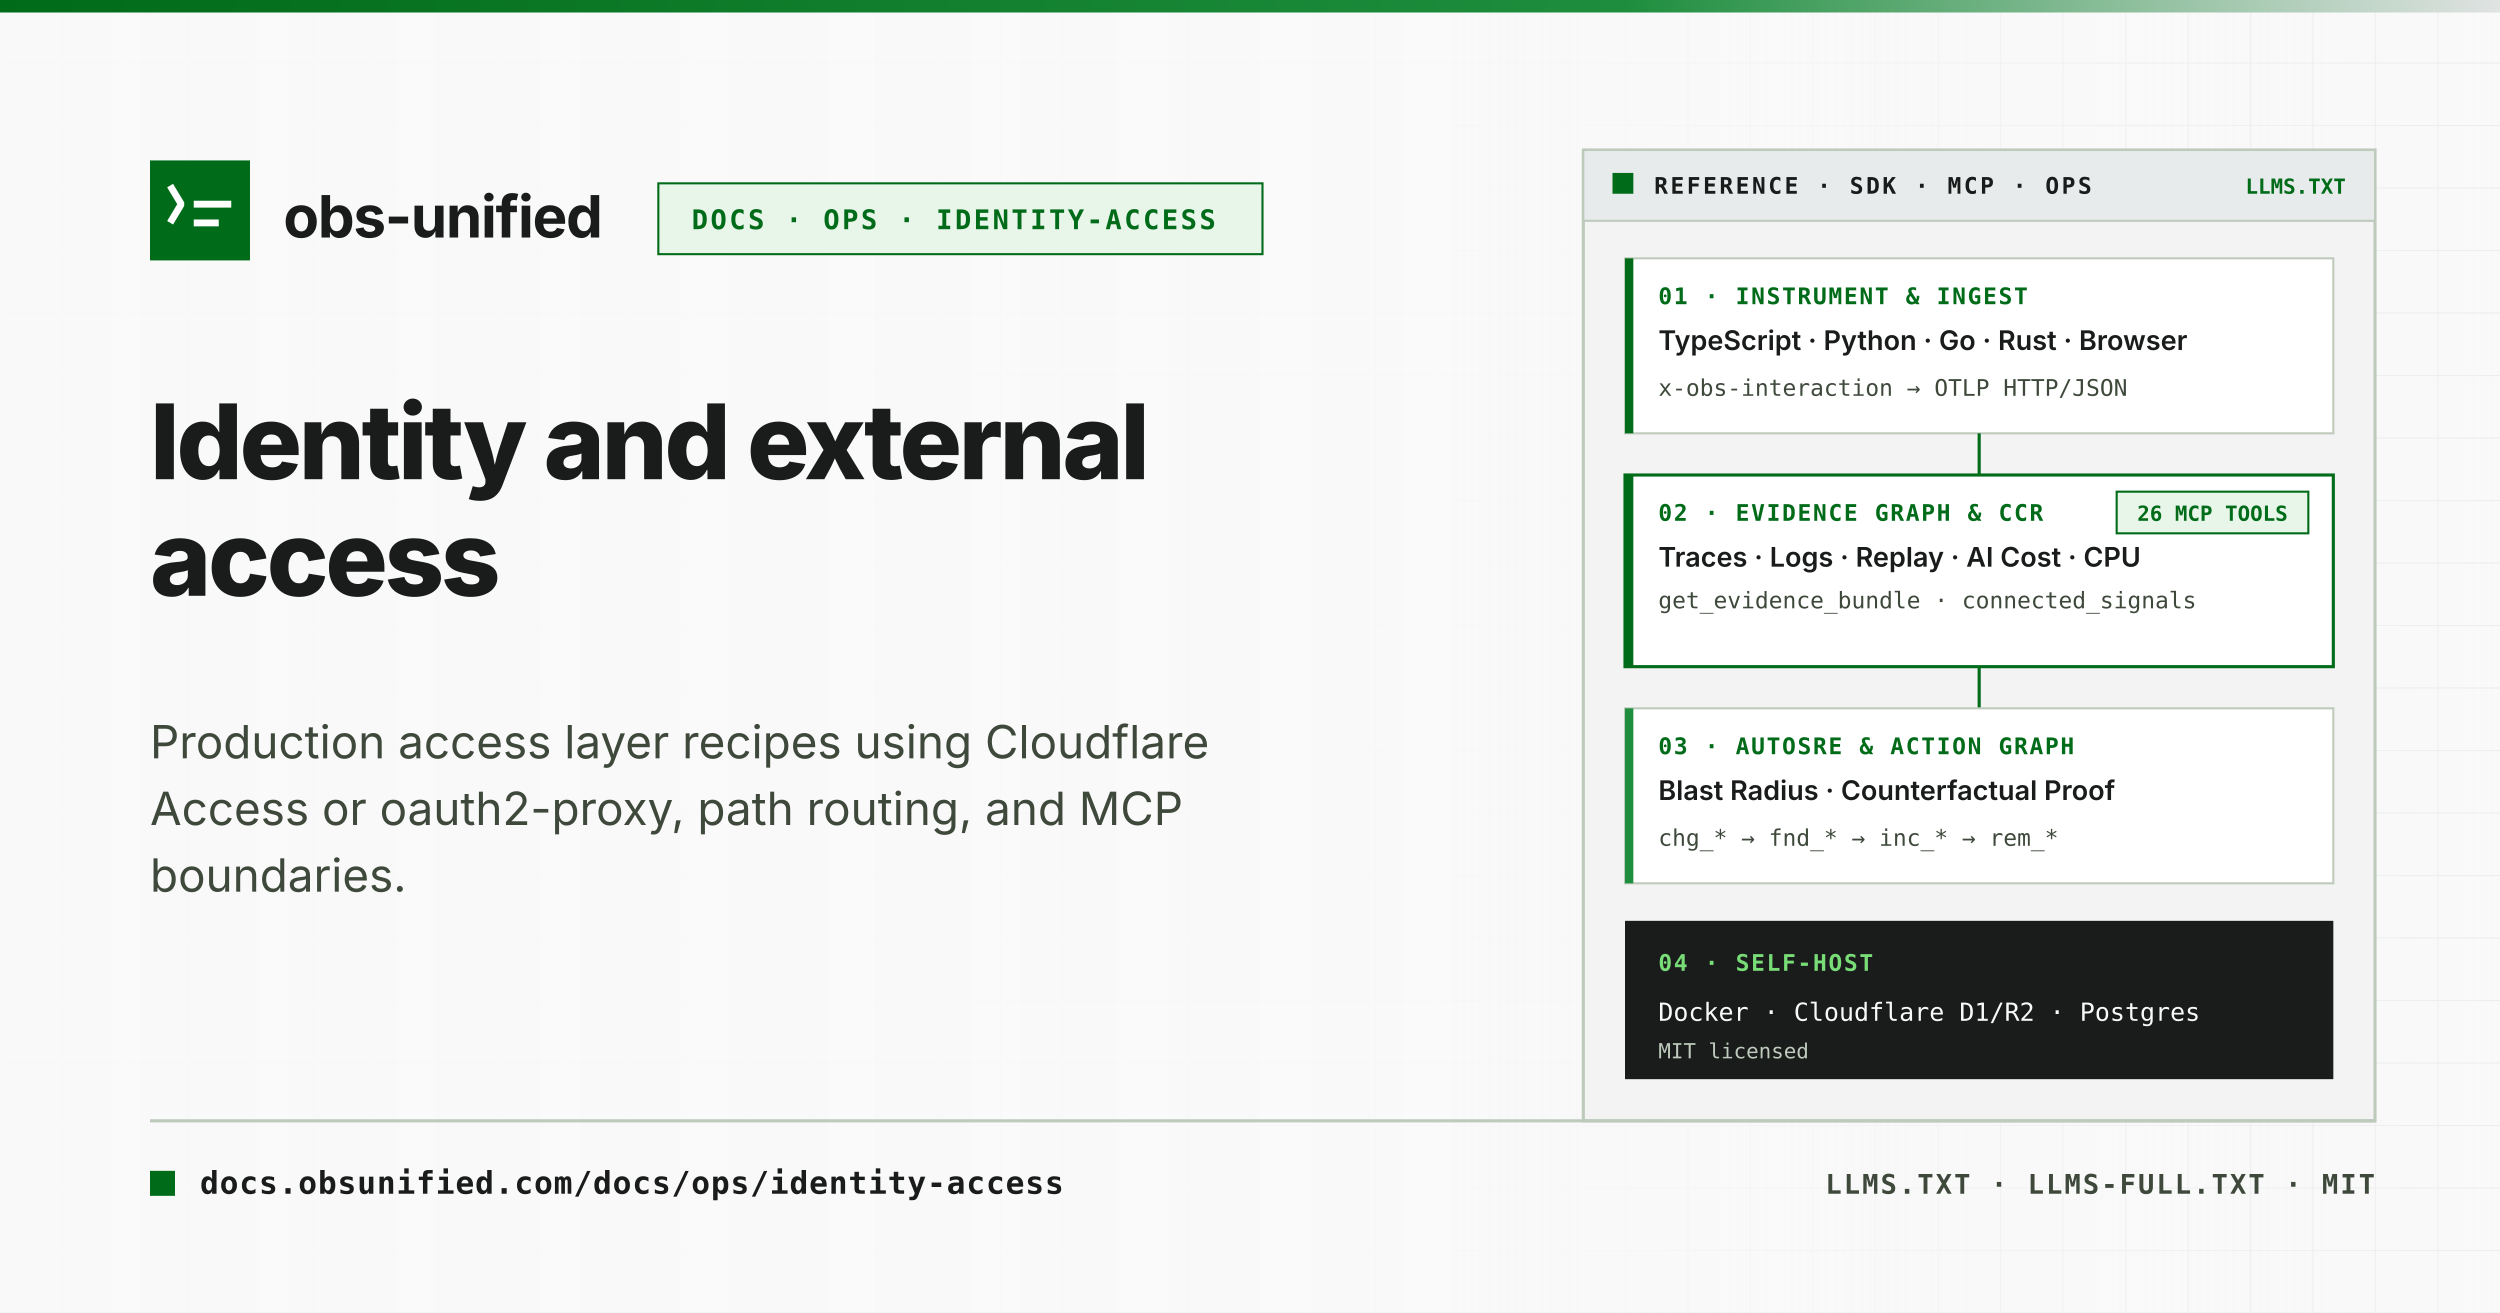
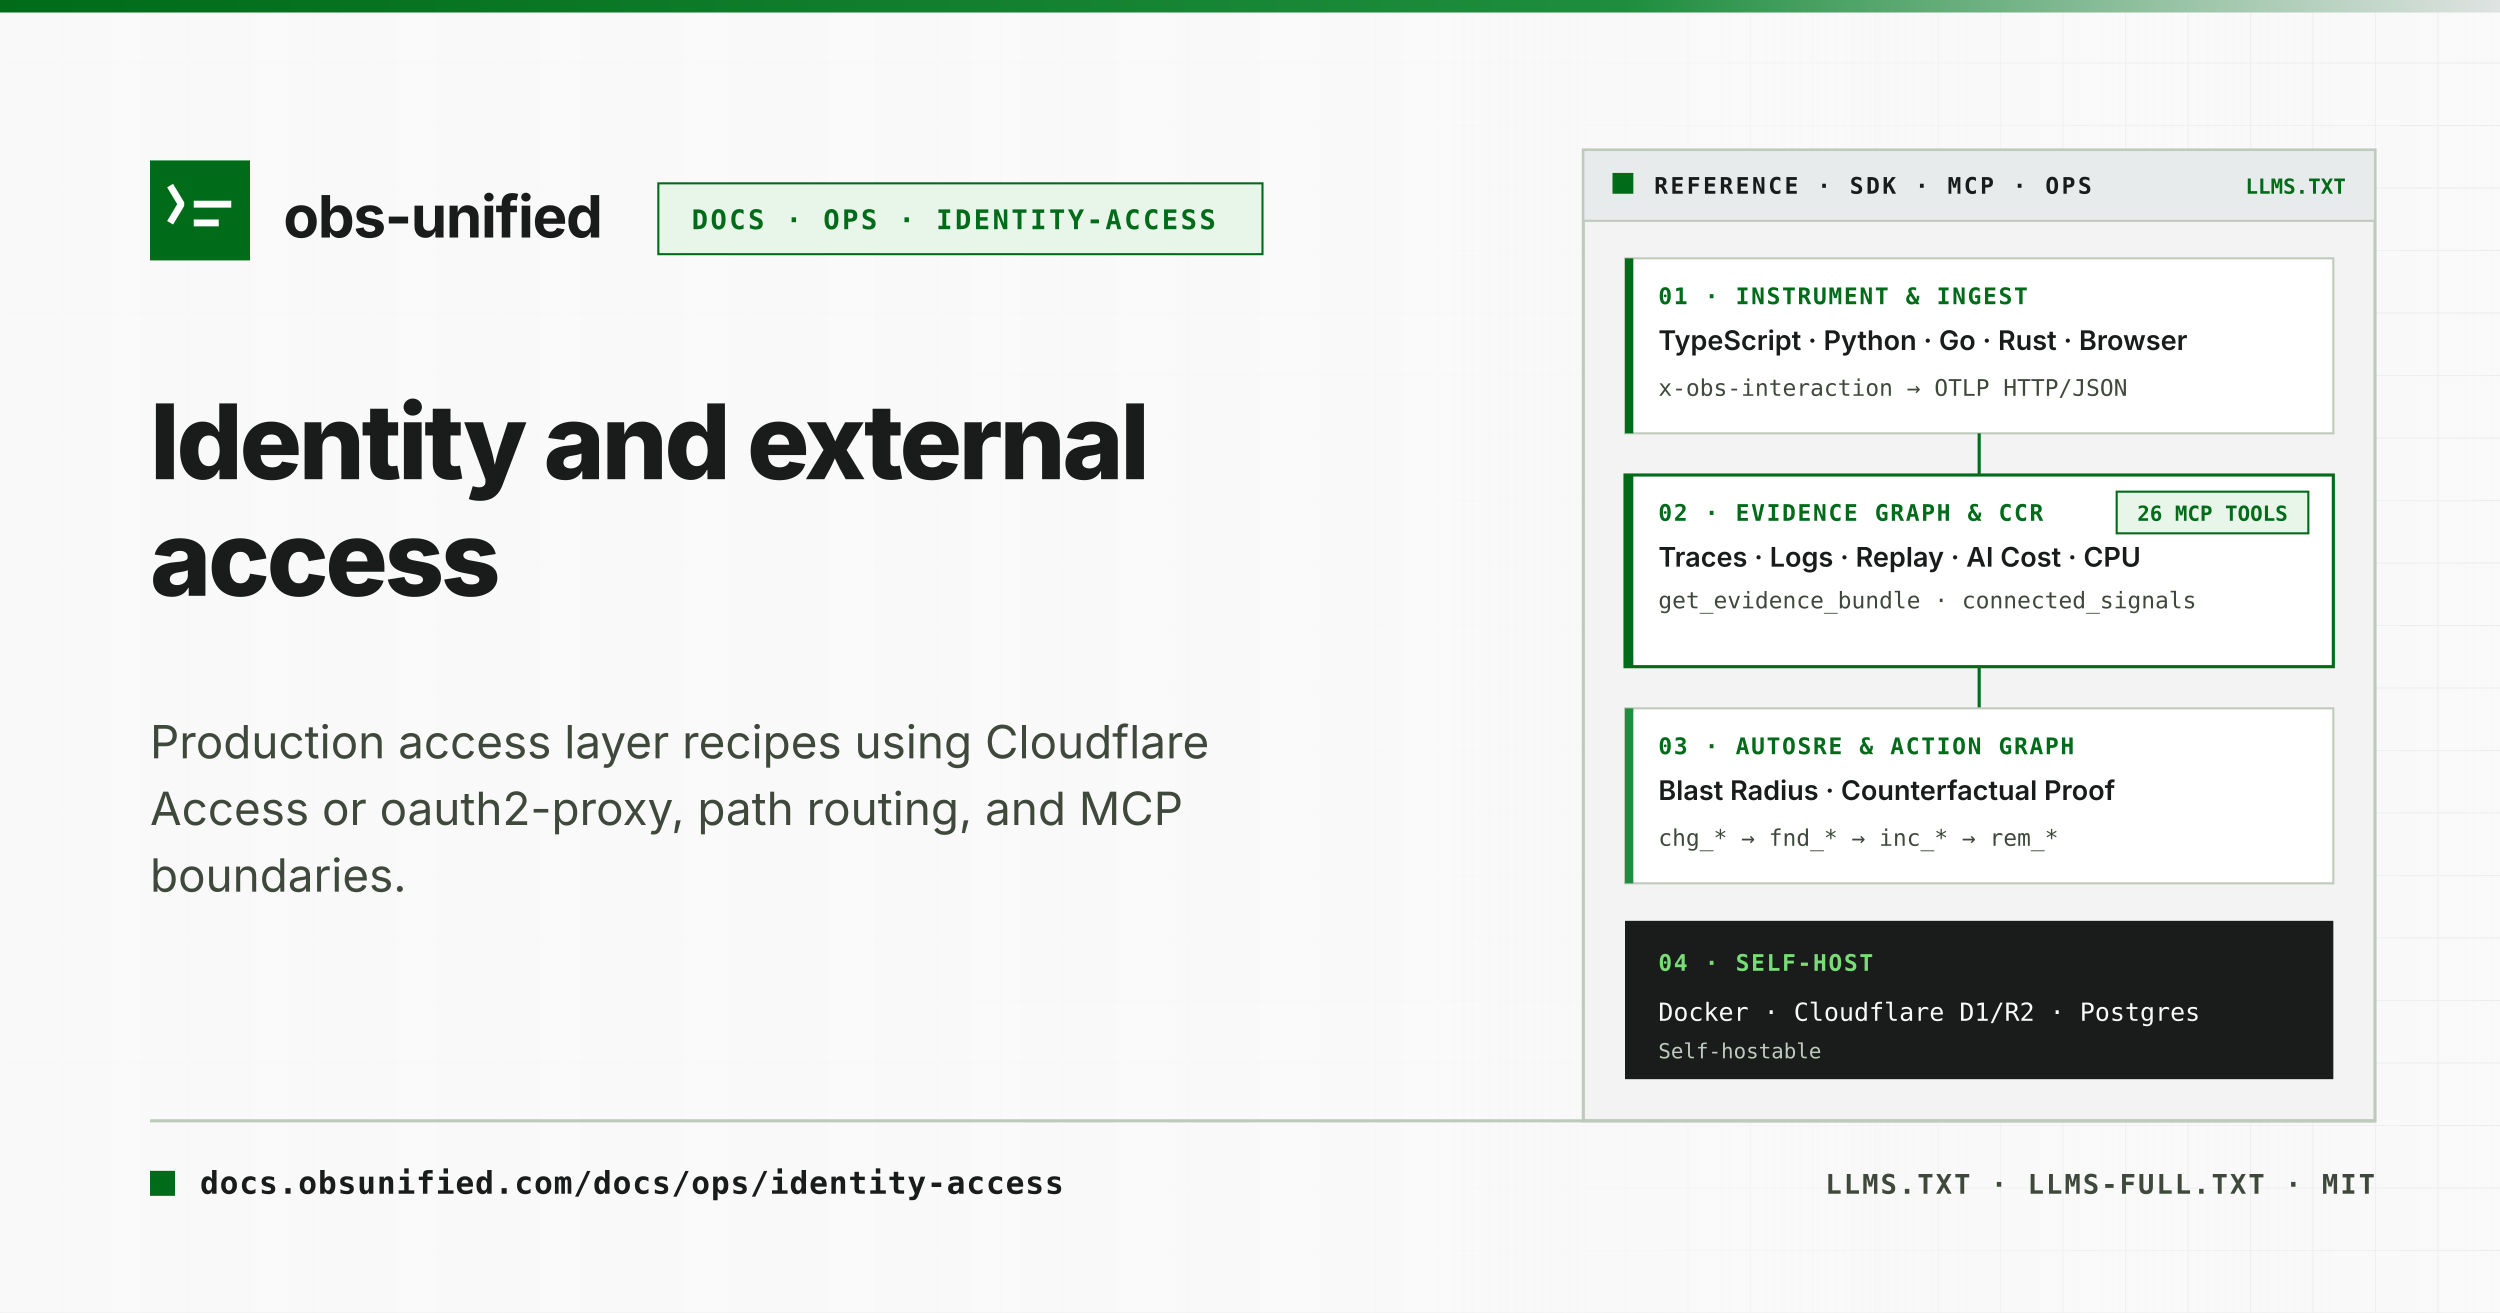
<svg xmlns="http://www.w3.org/2000/svg" viewBox="0 0 1200 630" width="1200" height="630" role="img" aria-label="Identity and external access — obs-unified documentation">
  <defs>
    <pattern id="grid" width="30" height="30" patternUnits="userSpaceOnUse">
      <path d="M 30 0 L 0 0 0 30" fill="none" stroke="#E2E4E4" stroke-width="1" />
    </pattern>
    <linearGradient id="surfaceFade" x1="0" y1="0" x2="1" y2="0">
      <stop offset="0%" stop-color="#F9F9F9" stop-opacity="0.97" />
      <stop offset="58%" stop-color="#F9F9F9" stop-opacity="0.93" />
      <stop offset="100%" stop-color="#F9F9F9" stop-opacity="0.45" />
    </linearGradient>
    <linearGradient id="accentBar" x1="0" y1="0" x2="1" y2="0">
      <stop offset="0%" stop-color="#006B18" />
      <stop offset="65%" stop-color="#1E8E3E" />
      <stop offset="100%" stop-color="#E2E4E4" />
    </linearGradient>
  </defs>
  <rect width="1200" height="630" fill="#F9F9F9" />
  <rect width="1200" height="630" fill="url(#grid)" />
  <rect width="1200" height="630" fill="url(#surfaceFade)" />
  <rect x="0" y="0" width="1200" height="6" fill="url(#accentBar)" />
  <g transform="translate(760, 72)">
    <rect x="0" y="0" width="380" height="466" fill="#F3F3F3" stroke="#BECABC" stroke-width="1.5" />
    <rect x="0" y="0" width="380" height="34" fill="#E8EBEB" stroke="#BECABC" stroke-width="1" />
    <rect x="14" y="11" width="10" height="10" fill="#006B18" />
    <text x="34" y="21" font-family="'JetBrains Mono', 'SFMono-Regular', Menlo, monospace" font-size="11" font-weight="700" fill="#1A1C1C" letter-spacing="1.2">REFERENCE · SDK · MCP · OPS</text>
    <text x="366" y="21" text-anchor="end" font-family="'JetBrains Mono', 'SFMono-Regular', Menlo, monospace" font-size="10" font-weight="600" fill="#006B18">LLMS.TXT</text>
    <rect x="20" y="52" width="340" height="84" fill="#FFFFFF" stroke="#BECABC" stroke-width="1" />
    <rect x="20" y="52" width="4" height="84" fill="#006B18" />
    <text x="36" y="74" font-family="'JetBrains Mono', 'SFMono-Regular', Menlo, monospace" font-size="11" font-weight="700" fill="#006B18" letter-spacing="0.8">01 · INSTRUMENT &amp; INGEST</text>
    <text x="36" y="96" font-family="'Inter', -apple-system, sans-serif" font-size="13" font-weight="600" fill="#1A1C1C">TypeScript · Python · Go · Rust · Browser</text>
    <text x="36" y="118" font-family="'JetBrains Mono', 'SFMono-Regular', Menlo, monospace" font-size="11" font-weight="500" fill="#3E493B">x-obs-interaction → OTLP HTTP/JSON</text>
    <line x1="190" y1="136" x2="190" y2="156" stroke="#006B18" stroke-width="1.5" />
    <rect x="20" y="156" width="340" height="92" fill="#FFFFFF" stroke="#006B18" stroke-width="1.5" />
    <rect x="20" y="156" width="4" height="92" fill="#006B18" />
    <text x="36" y="178" font-family="'JetBrains Mono', 'SFMono-Regular', Menlo, monospace" font-size="11" font-weight="700" fill="#006B18" letter-spacing="0.8">02 · EVIDENCE GRAPH &amp; CCR</text>
    <text x="36" y="200" font-family="'Inter', -apple-system, sans-serif" font-size="13" font-weight="600" fill="#1A1C1C">Traces · Logs · Replay · AI Cost · CPU</text>
    <text x="36" y="220" font-family="'JetBrains Mono', 'SFMono-Regular', Menlo, monospace" font-size="11" font-weight="500" fill="#3E493B">get_evidence_bundle · connected_signals</text>
    <rect x="256" y="164" width="92" height="20" fill="#E8F5E9" stroke="#006B18" stroke-width="1" />
    <text x="302" y="178" text-anchor="middle" font-family="'JetBrains Mono', 'SFMono-Regular', Menlo, monospace" font-size="10" font-weight="700" fill="#006B18">26 MCP TOOLS</text>
    <line x1="190" y1="248" x2="190" y2="268" stroke="#006B18" stroke-width="1.5" />
    <rect x="20" y="268" width="340" height="84" fill="#FFFFFF" stroke="#BECABC" stroke-width="1" />
    <rect x="20" y="268" width="4" height="84" fill="#1E8E3E" />
    <text x="36" y="290" font-family="'JetBrains Mono', 'SFMono-Regular', Menlo, monospace" font-size="11" font-weight="700" fill="#006B18" letter-spacing="0.8">03 · AUTOSRE &amp; ACTION GRAPH</text>
    <text x="36" y="312" font-family="'Inter', -apple-system, sans-serif" font-size="13" font-weight="600" fill="#1A1C1C">Blast Radius · Counterfactual Proof</text>
    <text x="36" y="334" font-family="'JetBrains Mono', 'SFMono-Regular', Menlo, monospace" font-size="11" font-weight="500" fill="#3E493B">chg_* → fnd_* → inc_* → rem_*</text>
    <rect x="20" y="370" width="340" height="76" fill="#1A1C1C" />
    <text x="36" y="394" font-family="'JetBrains Mono', 'SFMono-Regular', Menlo, monospace" font-size="11" font-weight="700" fill="#78DC77" letter-spacing="0.8">04 · SELF-HOST</text>
    <text x="36" y="418" font-family="'JetBrains Mono', 'SFMono-Regular', Menlo, monospace" font-size="12" font-weight="500" fill="#F9F9F9">Docker · Cloudflare D1/R2 · Postgres</text>
-     <text x="36" y="436" font-family="'JetBrains Mono', 'SFMono-Regular', Menlo, monospace" font-size="10" font-weight="500" fill="#BECABC">MIT licensed</text>
+     <text x="36" y="436" font-family="'JetBrains Mono', 'SFMono-Regular', Menlo, monospace" font-size="10" font-weight="500" fill="#BECABC">Self-hostable</text>
  </g>
  <g transform="translate(72, 72)">
    <g transform="translate(0, 5) scale(1.5)">
      <rect width="32" height="32" fill="#006B18" />
      <path d="M7 9 L10 14 L7 19" fill="none" stroke="#FFFFFF" stroke-width="2.2" stroke-linejoin="bevel" stroke-linecap="square" />
      <rect x="14" y="12.9" width="12" height="2.2" fill="#FFFFFF" />
      <rect x="14" y="18.9" width="8" height="2.2" fill="#FFFFFF" />
    </g>
    <text x="64" y="42" font-family="'Inter', -apple-system, BlinkMacSystemFont, 'Segoe UI', sans-serif" font-size="28" font-weight="700" fill="#1A1C1C" letter-spacing="-0.6">obs-unified</text>
    <rect x="244" y="16" width="290" height="34" fill="#E8F5E9" stroke="#006B18" stroke-width="1" />
    <text x="260" y="38" font-family="'JetBrains Mono', 'SFMono-Regular', Menlo, monospace" font-size="13" font-weight="700" fill="#006B18" letter-spacing="1.2">DOCS · OPS · IDENTITY-ACCESS</text>
  </g>
  <text x="72" y="230" font-family="'Inter', -apple-system, BlinkMacSystemFont, 'Segoe UI', sans-serif" font-size="50" font-weight="800" fill="#1A1C1C" letter-spacing="-1.6">Identity and external</text>
  <text x="72" y="286" font-family="'Inter', -apple-system, BlinkMacSystemFont, 'Segoe UI', sans-serif" font-size="50" font-weight="800" fill="#1A1C1C" letter-spacing="-1.6">access</text>
  <text x="72" y="364" font-family="'Inter', -apple-system, BlinkMacSystemFont, 'Segoe UI', sans-serif" font-size="22" font-weight="400" fill="#3E493B">Production access layer recipes using Cloudflare</text>
  <text x="72" y="396" font-family="'Inter', -apple-system, BlinkMacSystemFont, 'Segoe UI', sans-serif" font-size="22" font-weight="400" fill="#3E493B">Access or oauth2-proxy, path routing, and MCP</text>
  <text x="72" y="428" font-family="'Inter', -apple-system, BlinkMacSystemFont, 'Segoe UI', sans-serif" font-size="22" font-weight="400" fill="#3E493B">boundaries.</text>
  <line x1="72" y1="538" x2="1140" y2="538" stroke="#BECABC" stroke-width="1.5" />
  <rect x="72" y="562" width="12" height="12" fill="#006B18" />
  <text x="96" y="573" font-family="'JetBrains Mono', 'SFMono-Regular', Menlo, monospace" font-size="15" font-weight="700" fill="#1A1C1C" letter-spacing="0.4">docs.obsunified.com/docs/ops/identity-access</text>
  <text x="1140" y="573" text-anchor="end" font-family="'JetBrains Mono', 'SFMono-Regular', Menlo, monospace" font-size="13" font-weight="600" fill="#3E493B" letter-spacing="1">LLMS.TXT · LLMS-FULL.TXT · MIT</text>
</svg>
